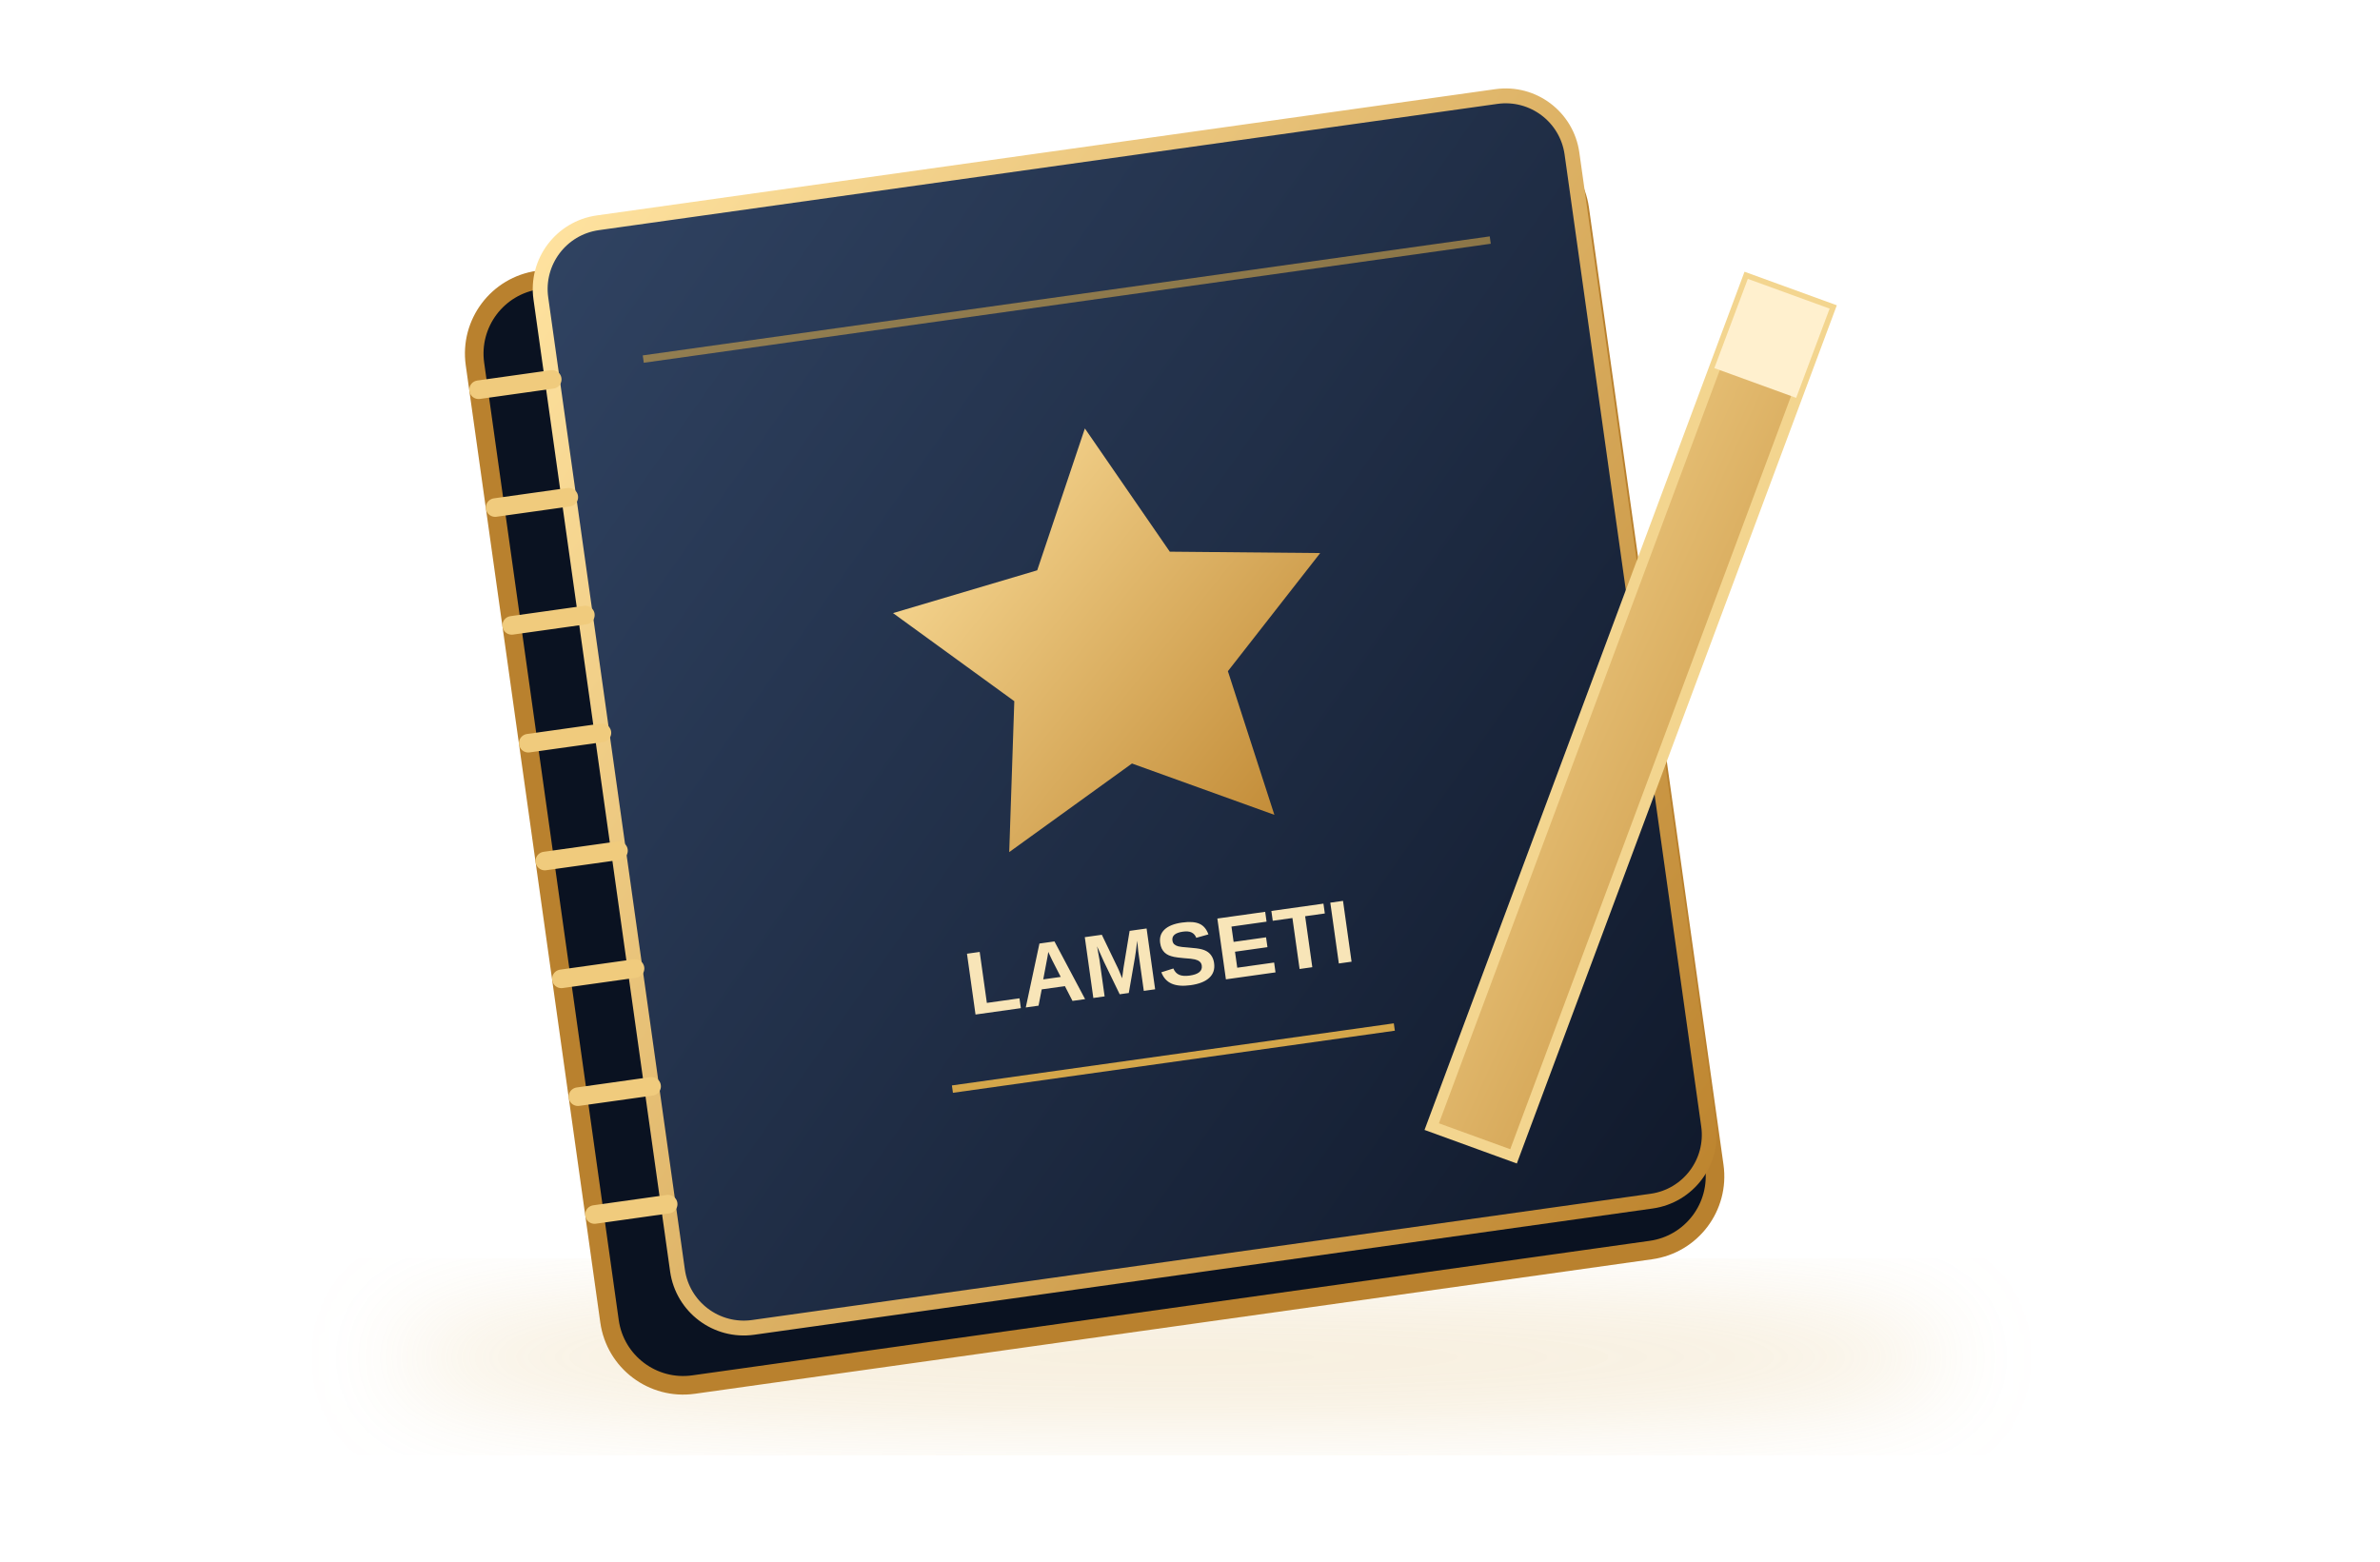
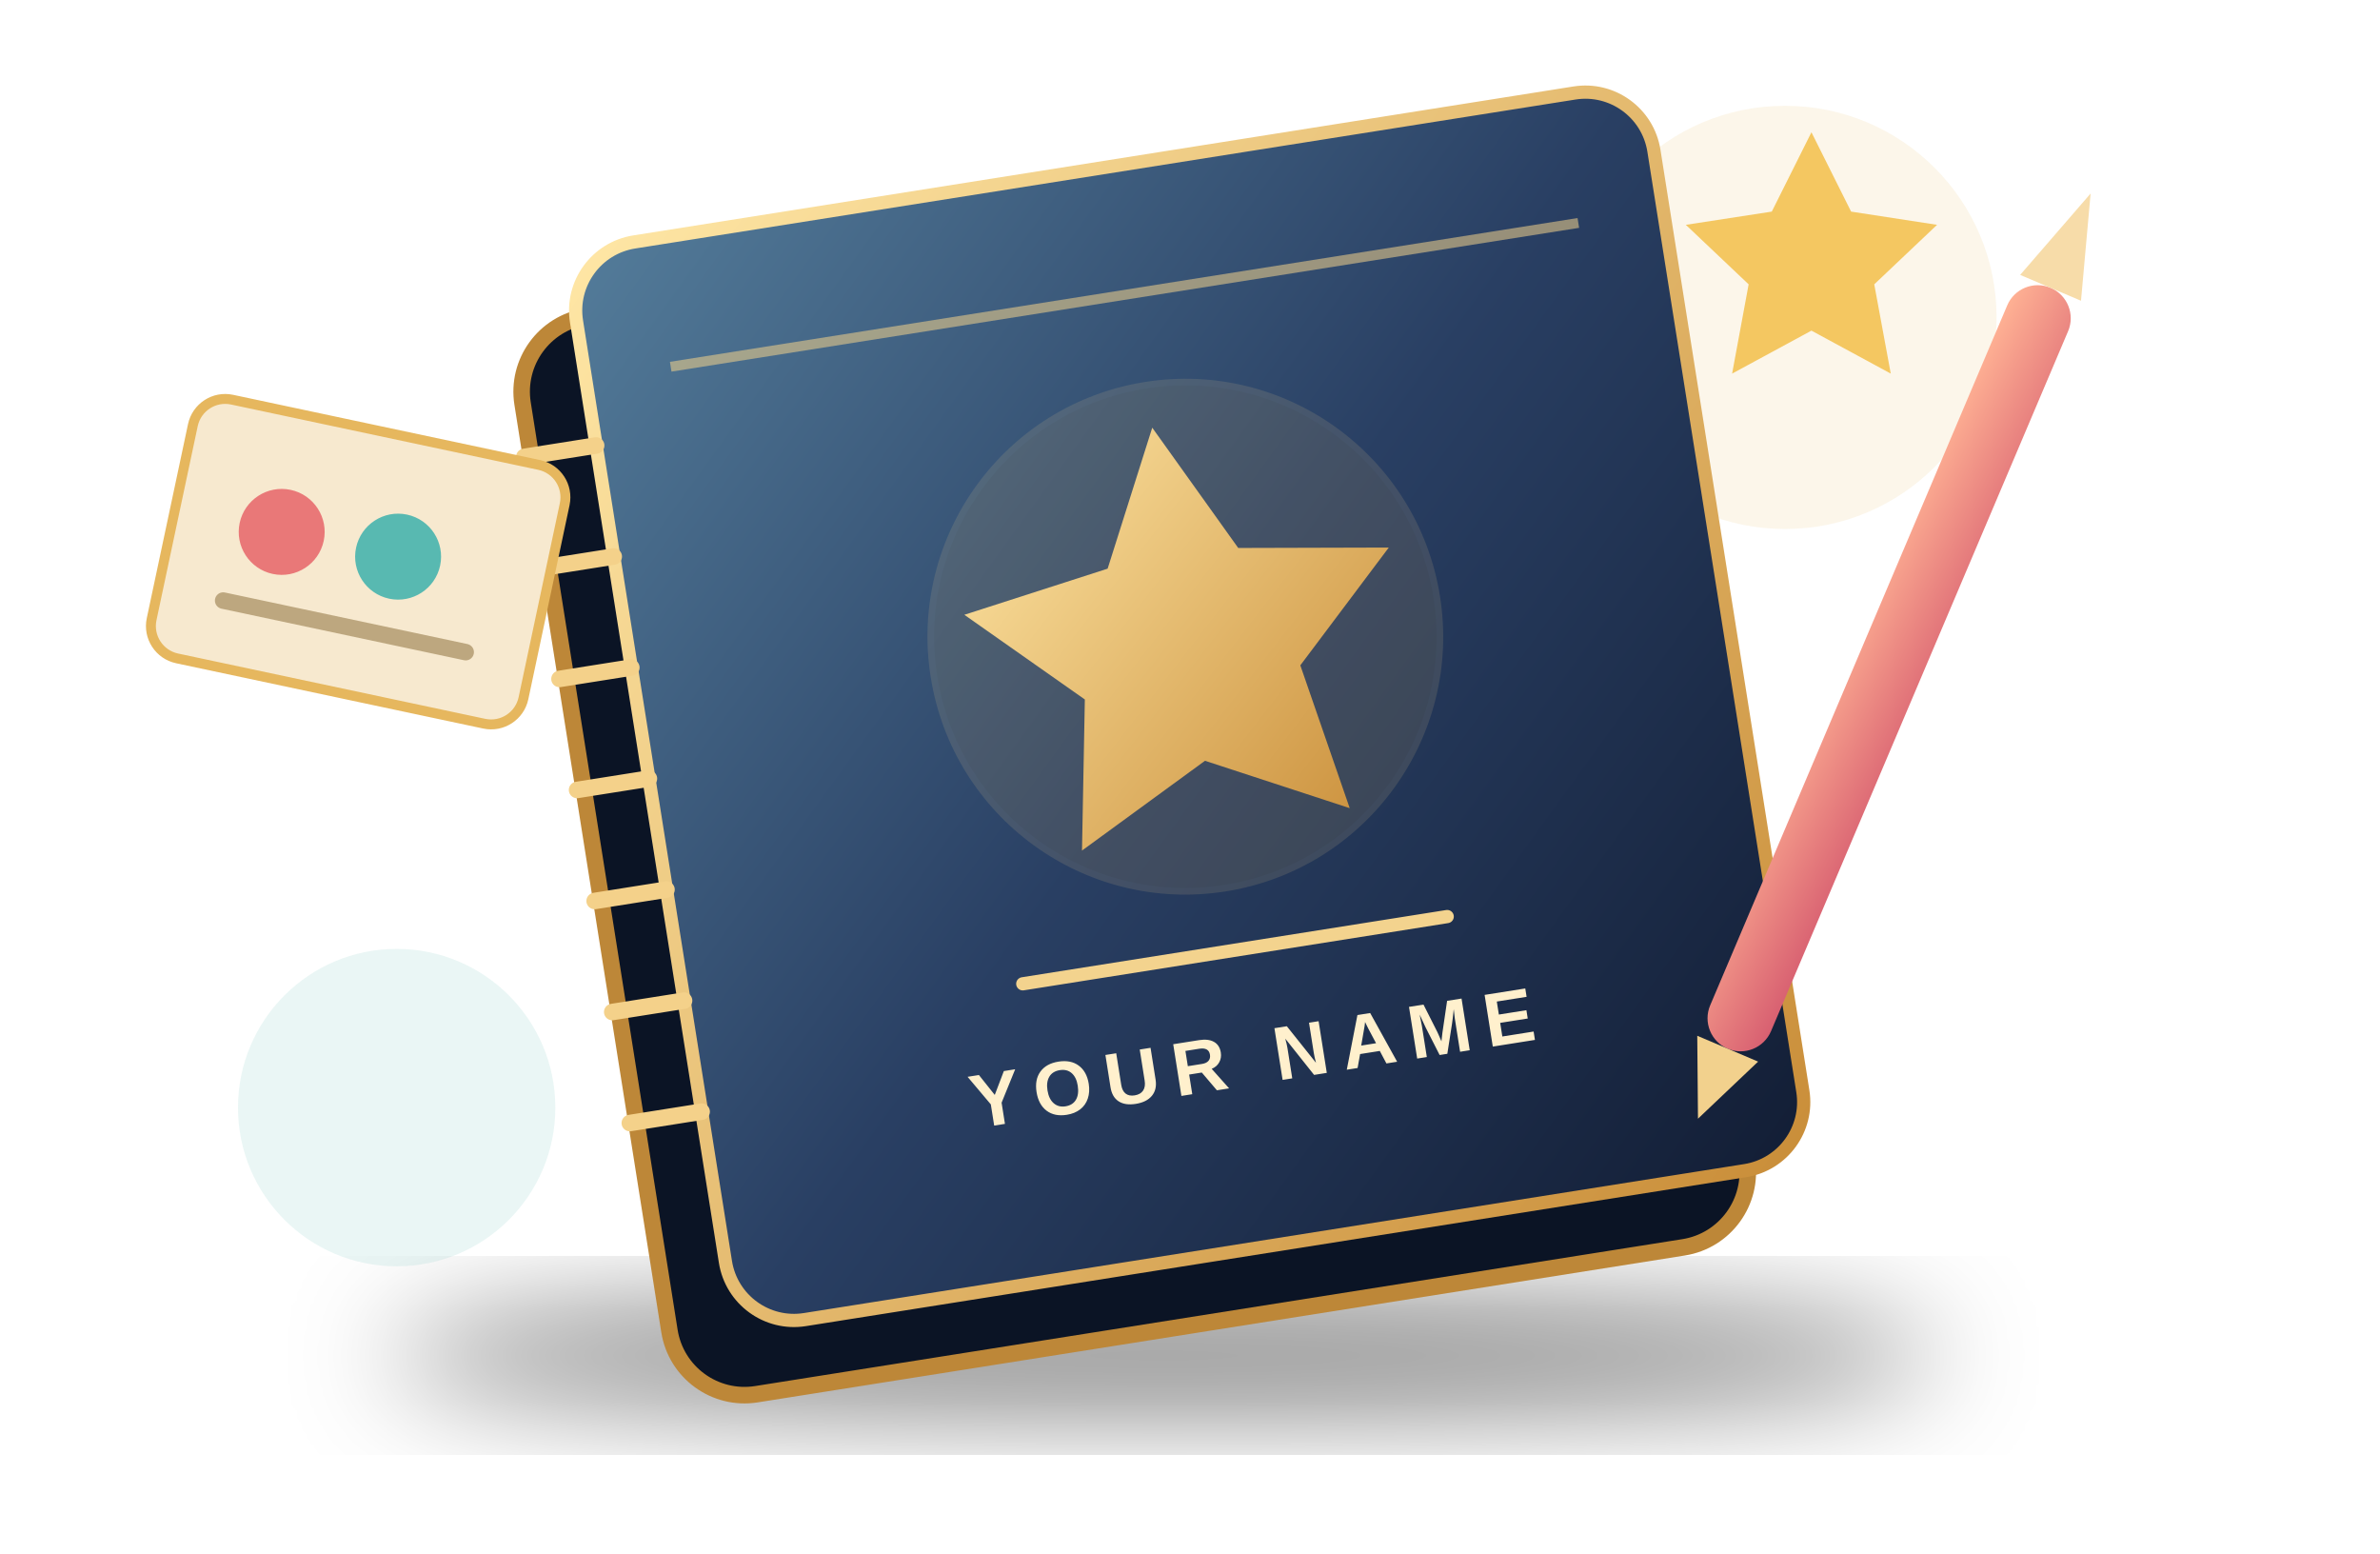
- <svg xmlns="http://www.w3.org/2000/svg" viewBox="0 0 640 420">
+ <svg xmlns="http://www.w3.org/2000/svg" viewBox="0 0 720 470">
  <defs>
-     <linearGradient id="bg" x2="1" y2="1">
-       <stop stop-color="#304362" />
-       <stop offset="1" stop-color="#10192b" />
+     <linearGradient id="cover" x2="1" y2="1">
+       <stop stop-color="#547d9b" />
+       <stop offset=".5" stop-color="#293f63" />
+       <stop offset="1" stop-color="#121d34" />
    </linearGradient>
    <linearGradient id="gold" x2="1" y2="1">
-       <stop stop-color="#ffe3a0" />
-       <stop offset="1" stop-color="#bd842e" />
+       <stop stop-color="#ffe7a6" />
+       <stop offset="1" stop-color="#c98d38" />
+     </linearGradient>
+     <linearGradient id="coral" x2="1" y2="1">
+       <stop stop-color="#ffb294" />
+       <stop offset="1" stop-color="#d75e70" />
    </linearGradient>
    <filter id="shadow">
-       <feGaussianBlur stdDeviation="13" />
+       <feGaussianBlur stdDeviation="17" />
    </filter>
  </defs>
-   <ellipse cx="315" cy="365" rx="210" ry="22" fill="#d4a64a" opacity=".18" filter="url(#shadow)" />
-   <g transform="rotate(-8 300 210)">
-     <rect x="145" y="55" width="300" height="300" rx="20" fill="#0a1221" stroke="#b9812e" stroke-width="5" />
-     <rect x="165" y="42" width="280" height="300" rx="18" fill="url(#bg)" stroke="url(#gold)" stroke-width="4" />
-     <path d="M190 80h230" stroke="#d4a64a" stroke-width="2" opacity=".6" />
-     <path d="M165 82h-20m20 32h-20m20 32h-20m20 32h-20m20 32h-20m20 32h-20m20 32h-20m20 32h-20" stroke="#f0cb7d" stroke-width="5" stroke-linecap="round" />
-     <path d="M305 115l18 36 40 6-29 28 7 40-36-19-36 19 7-40-29-28 40-6z" fill="url(#gold)" />
-     <text x="305" y="267" fill="#f8e5b8" font-family="Arial,sans-serif" font-size="24" text-anchor="middle" font-weight="bold">LAMSETI</text>
-     <path d="M245 286h120" stroke="#d4a64a" stroke-width="2" />
+   <ellipse cx="352" cy="410" rx="235" ry="25" fill="#000" opacity=".38" filter="url(#shadow)" />
+   <circle cx="540" cy="96" r="64" fill="#e5b95e" opacity=".13" />
+   <circle cx="120" cy="335" r="48" fill="#5bb9b0" opacity=".13" />
+   <g transform="rotate(-9 340 235)">
+     <rect x="178" y="72" width="330" height="330" rx="23" fill="#0b1425" stroke="#bd8738" stroke-width="5" />
+     <rect x="198" y="52" width="330" height="330" rx="21" fill="url(#cover)" stroke="url(#gold)" stroke-width="4" />
+     <path d="M224 91h278" stroke="#f2d18a" stroke-width="3" opacity=".55" />
+     <path d="M198 111h-22m22 34h-22m22 34h-22m22 34h-22m22 34h-22m22 34h-22m22 34h-22" stroke="#f4d18a" stroke-width="5" stroke-linecap="round" />
+     <circle cx="365" cy="196" r="77" fill="#e8bb63" opacity=".13" stroke="#f5d48d" stroke-width="2" />
+     <path d="M365 132l20 40 45 7-32 31 8 45-41-21-41 21 8-45-32-31 45-7z" fill="url(#gold)" />
+     <path d="M300 292h130" stroke="#f3d38e" stroke-width="4" stroke-linecap="round" />
+     <text x="365" y="333" fill="#fff0cd" font-family="Arial,sans-serif" font-size="23" font-weight="bold" text-anchor="middle" letter-spacing="4">YOUR NAME</text>
  </g>
-   <path d="M470 75l22 8-85 228-22-8z" fill="url(#gold)" stroke="#f3d58f" stroke-width="3" />
-   <path d="M470 75l22 8-9 24-22-8z" fill="#fff0ce" />
+   <g transform="rotate(23 565 220)">
+     <rect x="554" y="76" width="20" height="250" rx="10" fill="url(#coral)" />
+     <path d="M554 76l10-31 10 31z" fill="#f7dca9" />
+     <path d="M554 326l10 23 10-23z" fill="#f2d18d" />
+   </g>
+   <g transform="rotate(12 118 175)">
+     <rect x="50" y="132" width="115" height="80" rx="10" fill="#f7e9cf" stroke="#e6b75e" stroke-width="3" />
+     <circle cx="83" cy="168" r="13" fill="#e97878" />
+     <circle cx="119" cy="168" r="13" fill="#58b9b1" />
+     <path d="M70 192h75" stroke="#bda77f" stroke-width="5" stroke-linecap="round" />
+   </g>
+   <path d="M548 40l12 24 26 4-19 18 5 27-24-13-24 13 5-27-19-18 26-4z" fill="#f4c761" />
</svg>
